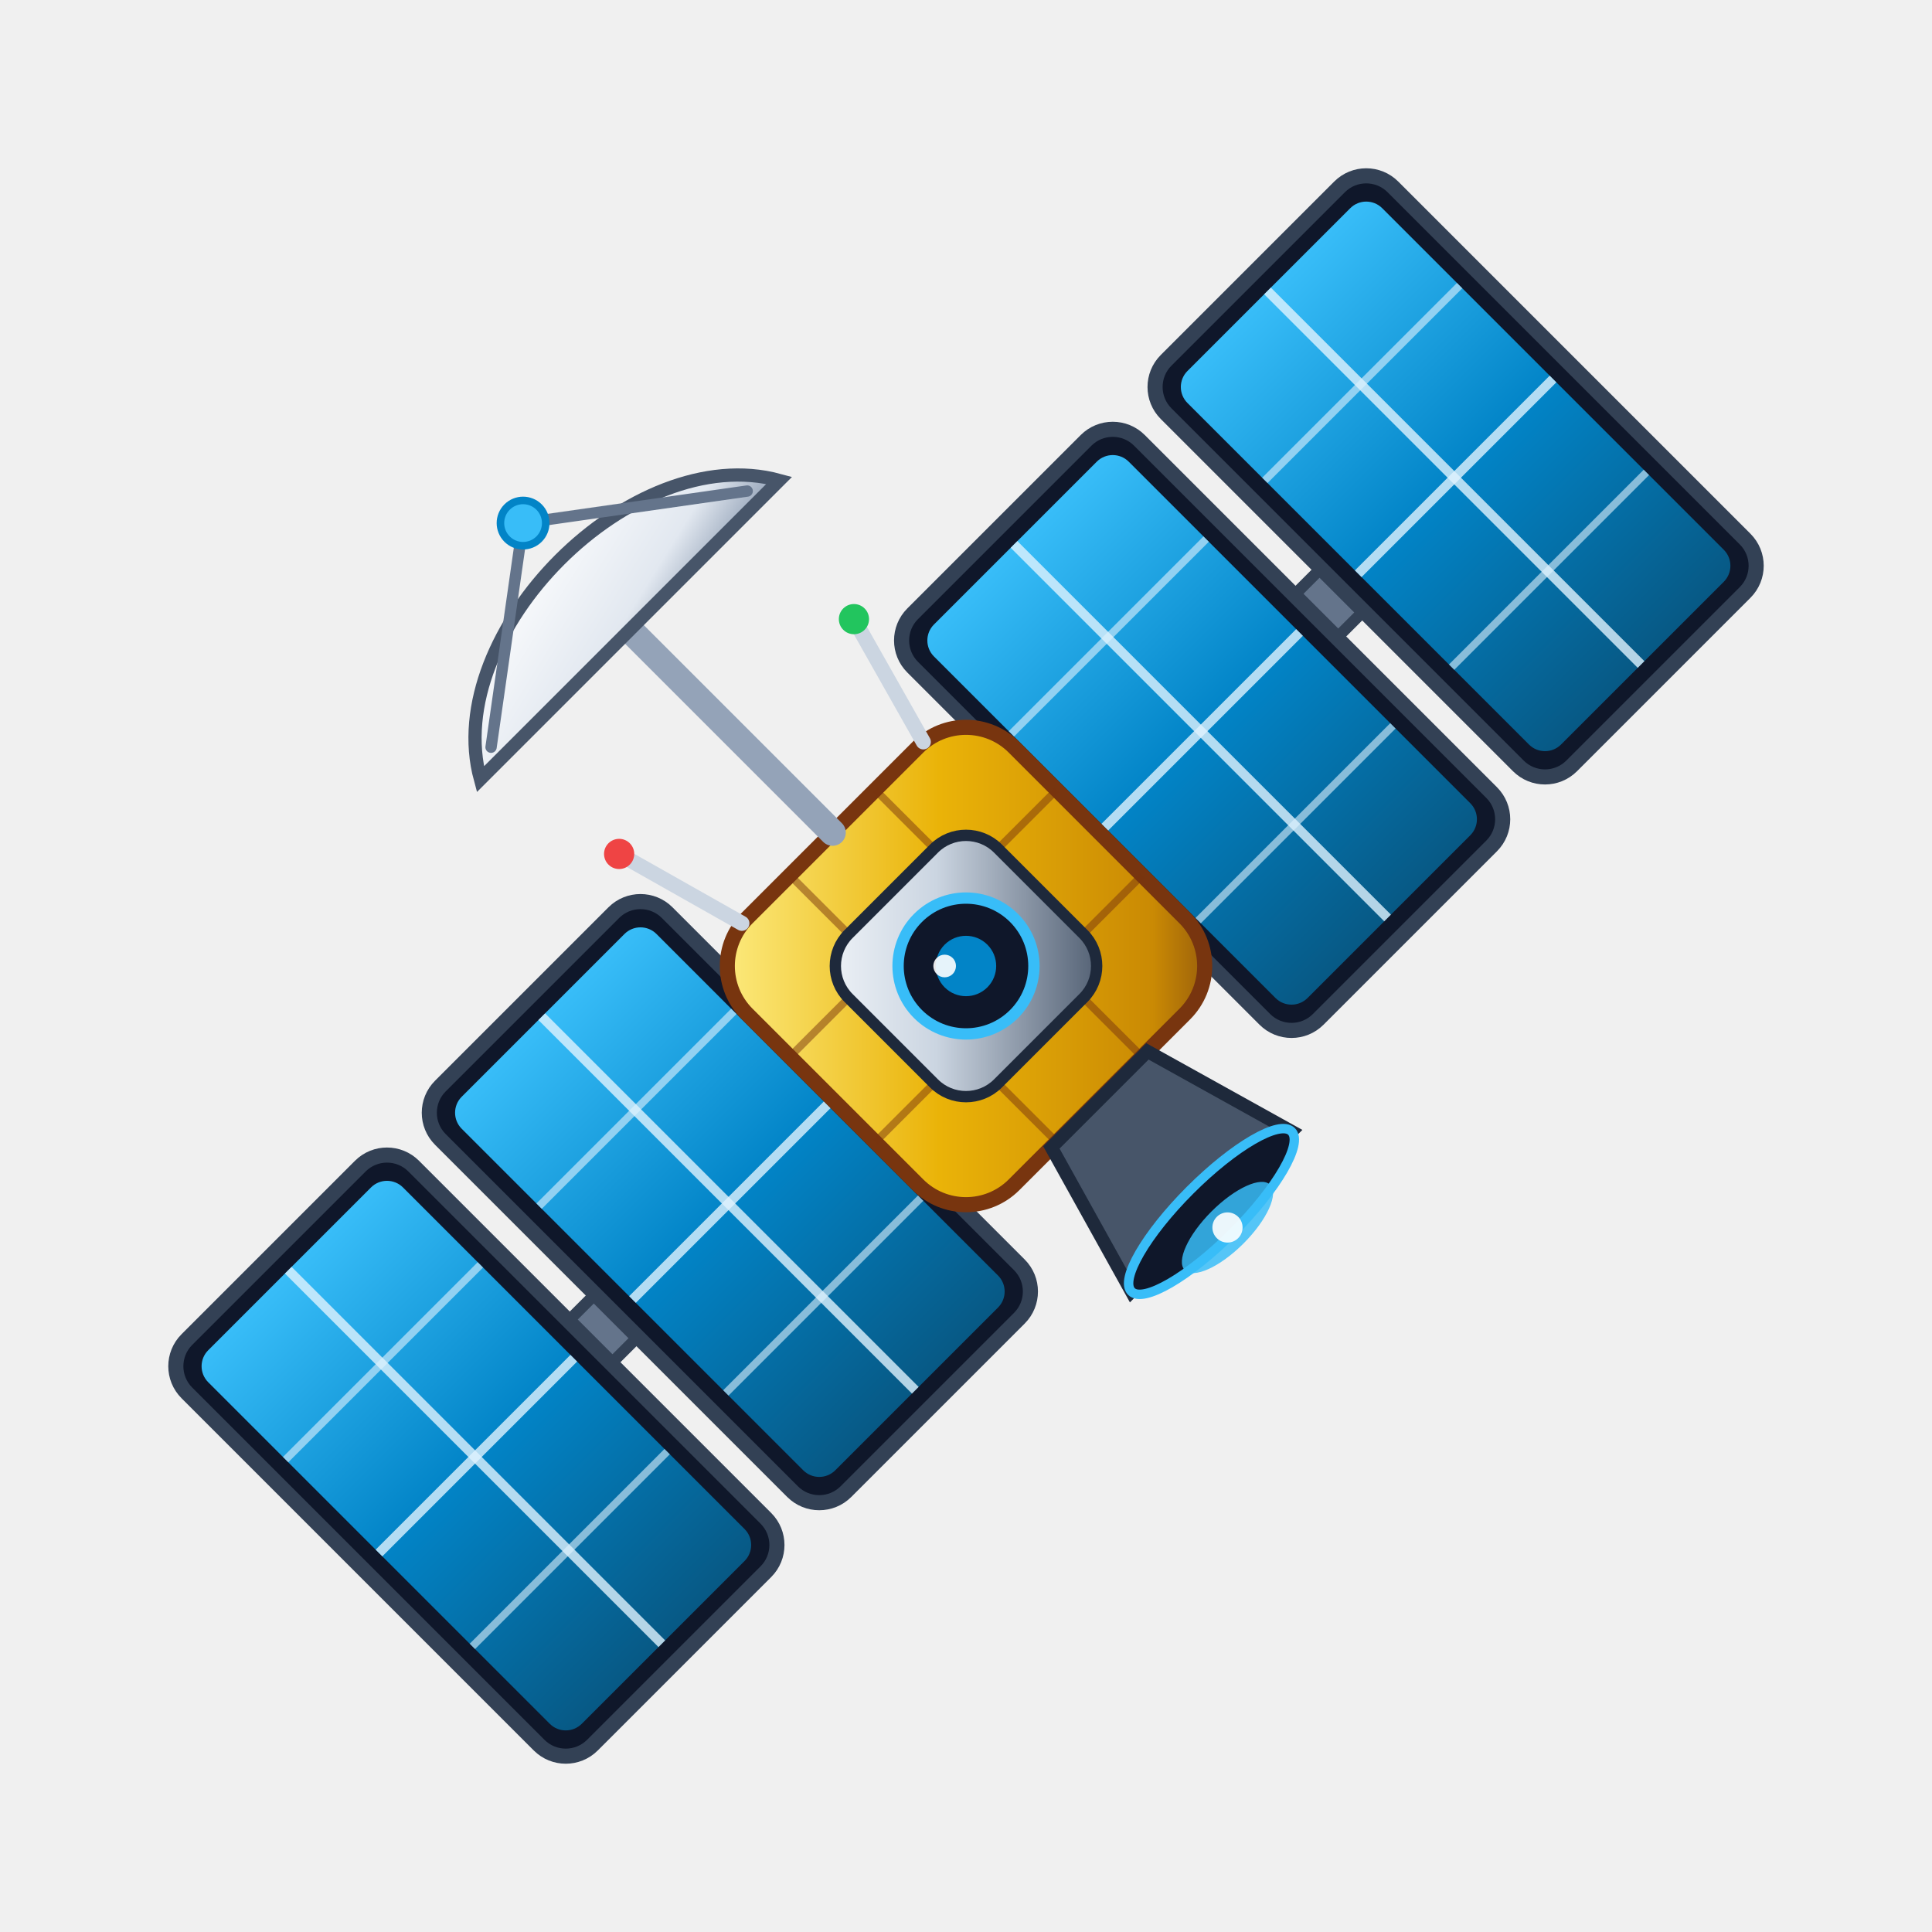
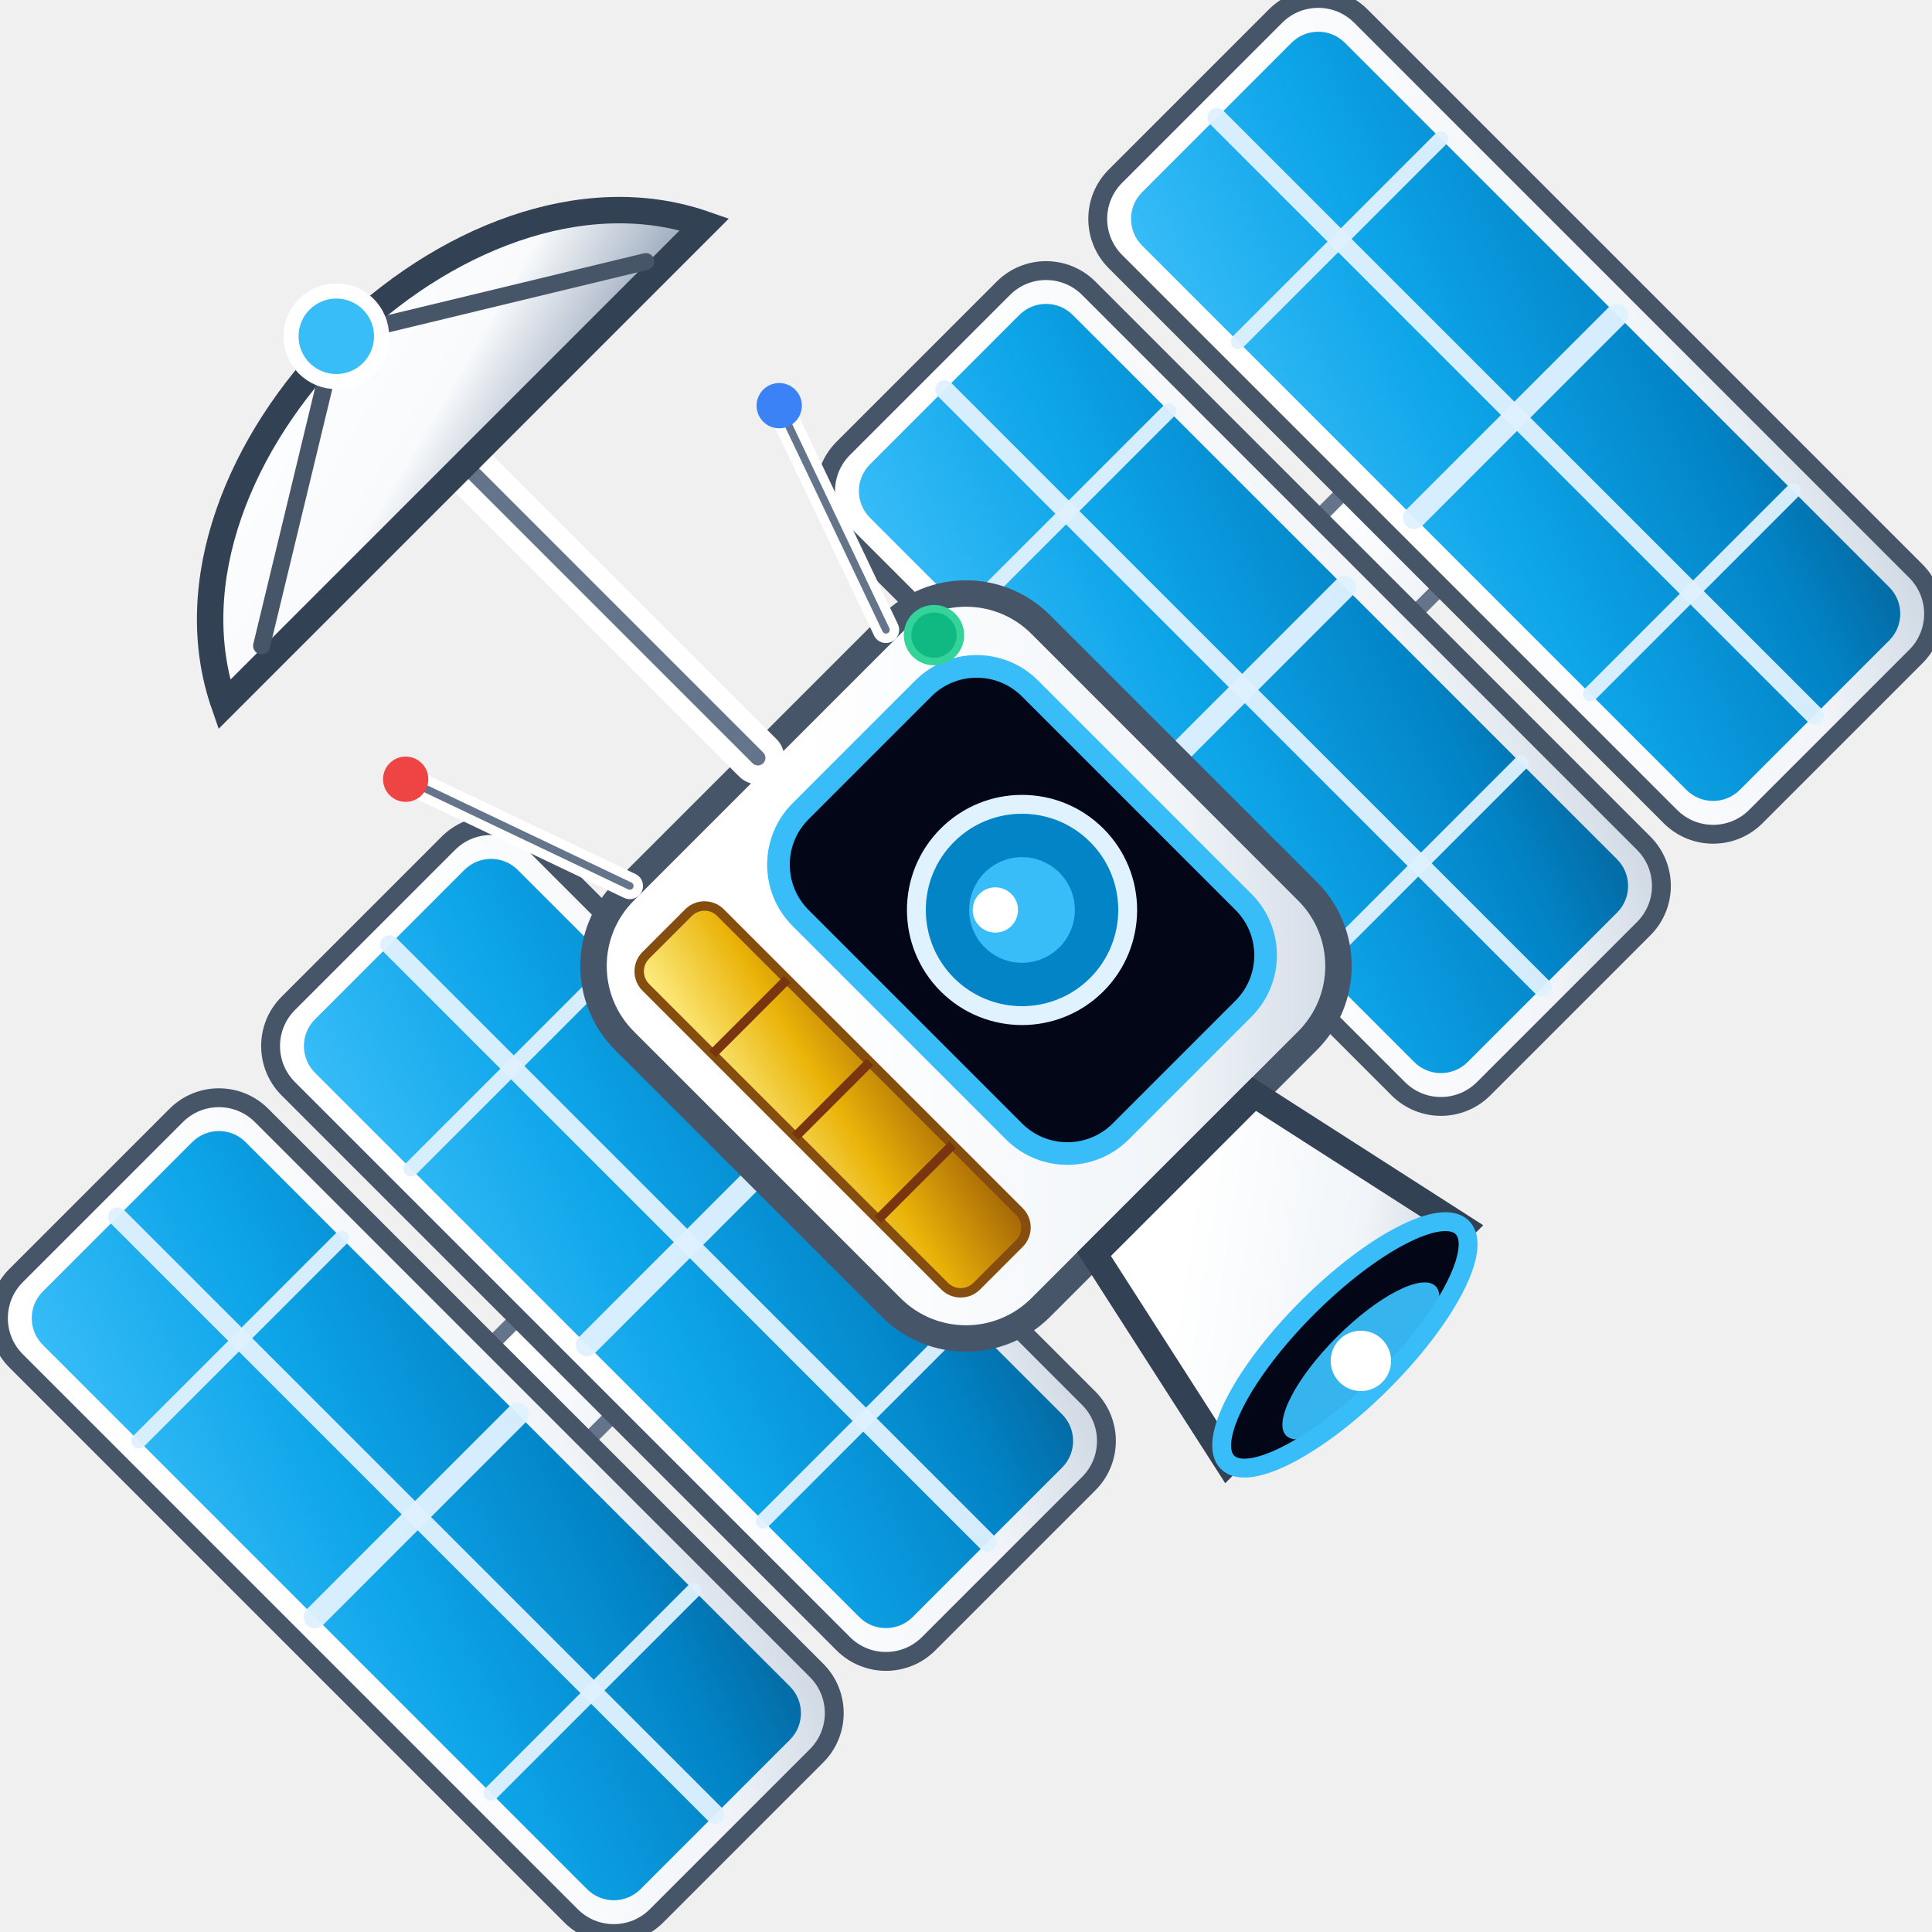
<svg xmlns="http://www.w3.org/2000/svg" viewBox="0 0 512 512" width="512" height="512">
  <defs>
-     <linearGradient id="busGrad" x1="0%" y1="0%" x2="100%" y2="100%">
-       <stop offset="0%" stop-color="#f1f5f9" />
-       <stop offset="40%" stop-color="#cbd5e1" />
-       <stop offset="100%" stop-color="#475569" />
+     <linearGradient id="whiteHull" x1="0%" y1="0%" x2="100%" y2="100%">
+       <stop offset="0%" stop-color="#ffffff" />
+       <stop offset="30%" stop-color="#ffffff" />
+       <stop offset="75%" stop-color="#f1f5f9" />
+       <stop offset="100%" stop-color="#cbd5e1" />
+     </linearGradient>
+     <linearGradient id="solarPanel" x1="0%" y1="0%" x2="100%" y2="100%">
+       <stop offset="0%" stop-color="#38bdf8" />
+       <stop offset="40%" stop-color="#0ea5e9" />
+       <stop offset="80%" stop-color="#0284c7" />
+       <stop offset="100%" stop-color="#0369a1" />
    </linearGradient>
    <linearGradient id="goldFoil" x1="0%" y1="0%" x2="100%" y2="100%">
      <stop offset="0%" stop-color="#fef08a" />
-       <stop offset="45%" stop-color="#eab308" />
-       <stop offset="85%" stop-color="#ca8a04" />
-       <stop offset="100%" stop-color="#854d0e" />
+       <stop offset="50%" stop-color="#eab308" />
+       <stop offset="100%" stop-color="#a16207" />
    </linearGradient>
-     <linearGradient id="solarCell" x1="0%" y1="0%" x2="0%" y2="100%">
-       <stop offset="0%" stop-color="#38bdf8" />
-       <stop offset="50%" stop-color="#0284c7" />
-       <stop offset="100%" stop-color="#075985" />
-     </linearGradient>
-     <linearGradient id="dishGrad" x1="0%" y1="0%" x2="100%" y2="100%">
+     <linearGradient id="dishGloss" x1="0%" y1="0%" x2="100%" y2="100%">
      <stop offset="0%" stop-color="#ffffff" />
-       <stop offset="70%" stop-color="#e2e8f0" />
+       <stop offset="60%" stop-color="#f8fafc" />
      <stop offset="100%" stop-color="#94a3b8" />
    </linearGradient>
  </defs>
  <g transform="translate(256, 256) rotate(-45) translate(-256, -256)">
-     <rect x="90" y="248" width="100" height="16" rx="6" fill="#64748b" stroke="#334155" stroke-width="3" />
+     <rect x="30" y="238" width="170" height="36" rx="10" fill="url(#whiteHull)" stroke="#64748b" stroke-width="4" />
    <g>
-       <rect x="30" y="180" width="85" height="152" rx="10" fill="#0f172a" stroke="#334155" stroke-width="4" />
-       <rect x="36" y="186" width="73" height="140" rx="6" fill="url(#solarCell)" />
-       <line x1="36" y1="221" x2="109" y2="221" stroke="#e0f2fe" stroke-width="2" stroke-opacity="0.6" />
-       <line x1="36" y1="256" x2="109" y2="256" stroke="#e0f2fe" stroke-width="2.5" stroke-opacity="0.8" />
-       <line x1="36" y1="291" x2="109" y2="291" stroke="#e0f2fe" stroke-width="2" stroke-opacity="0.6" />
-       <line x1="72" y1="186" x2="72" y2="326" stroke="#e0f2fe" stroke-width="2.5" stroke-opacity="0.8" />
+       <rect x="4" y="136" width="92" height="240" rx="16" fill="url(#whiteHull)" stroke="#475569" stroke-width="5" />
+       <rect x="12" y="144" width="76" height="224" rx="10" fill="url(#solarPanel)" />
+       <line x1="12" y1="190" x2="88" y2="190" stroke="#e0f2fe" stroke-width="4" stroke-linecap="round" stroke-opacity="0.95" />
+       <line x1="12" y1="256" x2="88" y2="256" stroke="#e0f2fe" stroke-width="6" stroke-linecap="round" stroke-opacity="0.95" />
+       <line x1="12" y1="322" x2="88" y2="322" stroke="#e0f2fe" stroke-width="4" stroke-linecap="round" stroke-opacity="0.95" />
+       <line x1="50" y1="144" x2="50" y2="368" stroke="#e0f2fe" stroke-width="5" stroke-linecap="round" stroke-opacity="0.95" />
    </g>
    <g>
-       <rect x="125" y="180" width="85" height="152" rx="10" fill="#0f172a" stroke="#334155" stroke-width="4" />
-       <rect x="131" y="186" width="73" height="140" rx="6" fill="url(#solarCell)" />
-       <line x1="131" y1="221" x2="204" y2="221" stroke="#e0f2fe" stroke-width="2" stroke-opacity="0.6" />
-       <line x1="131" y1="256" x2="204" y2="256" stroke="#e0f2fe" stroke-width="2.5" stroke-opacity="0.8" />
-       <line x1="131" y1="291" x2="204" y2="291" stroke="#e0f2fe" stroke-width="2" stroke-opacity="0.6" />
-       <line x1="167" y1="186" x2="167" y2="326" stroke="#e0f2fe" stroke-width="2.5" stroke-opacity="0.8" />
+       <rect x="106" y="136" width="92" height="240" rx="16" fill="url(#whiteHull)" stroke="#475569" stroke-width="5" />
+       <rect x="114" y="144" width="76" height="224" rx="10" fill="url(#solarPanel)" />
+       <line x1="114" y1="190" x2="190" y2="190" stroke="#e0f2fe" stroke-width="4" stroke-linecap="round" stroke-opacity="0.95" />
+       <line x1="114" y1="256" x2="190" y2="256" stroke="#e0f2fe" stroke-width="6" stroke-linecap="round" stroke-opacity="0.95" />
+       <line x1="114" y1="322" x2="190" y2="322" stroke="#e0f2fe" stroke-width="4" stroke-linecap="round" stroke-opacity="0.95" />
+       <line x1="152" y1="144" x2="152" y2="368" stroke="#e0f2fe" stroke-width="5" stroke-linecap="round" stroke-opacity="0.95" />
    </g>
-     <rect x="322" y="248" width="100" height="16" rx="6" fill="#64748b" stroke="#334155" stroke-width="3" />
+     <rect x="312" y="238" width="170" height="36" rx="10" fill="url(#whiteHull)" stroke="#64748b" stroke-width="4" />
    <g>
-       <rect x="302" y="180" width="85" height="152" rx="10" fill="#0f172a" stroke="#334155" stroke-width="4" />
-       <rect x="308" y="186" width="73" height="140" rx="6" fill="url(#solarCell)" />
-       <line x1="308" y1="221" x2="381" y2="221" stroke="#e0f2fe" stroke-width="2" stroke-opacity="0.6" />
-       <line x1="308" y1="256" x2="381" y2="256" stroke="#e0f2fe" stroke-width="2.5" stroke-opacity="0.8" />
-       <line x1="308" y1="291" x2="381" y2="291" stroke="#e0f2fe" stroke-width="2" stroke-opacity="0.6" />
-       <line x1="344" y1="186" x2="344" y2="326" stroke="#e0f2fe" stroke-width="2.5" stroke-opacity="0.8" />
+       <rect x="314" y="136" width="92" height="240" rx="16" fill="url(#whiteHull)" stroke="#475569" stroke-width="5" />
+       <rect x="322" y="144" width="76" height="224" rx="10" fill="url(#solarPanel)" />
+       <line x1="322" y1="190" x2="398" y2="190" stroke="#e0f2fe" stroke-width="4" stroke-linecap="round" stroke-opacity="0.95" />
+       <line x1="322" y1="256" x2="398" y2="256" stroke="#e0f2fe" stroke-width="6" stroke-linecap="round" stroke-opacity="0.95" />
+       <line x1="322" y1="322" x2="398" y2="322" stroke="#e0f2fe" stroke-width="4" stroke-linecap="round" stroke-opacity="0.95" />
+       <line x1="360" y1="144" x2="360" y2="368" stroke="#e0f2fe" stroke-width="5" stroke-linecap="round" stroke-opacity="0.95" />
    </g>
    <g>
-       <rect x="397" y="180" width="85" height="152" rx="10" fill="#0f172a" stroke="#334155" stroke-width="4" />
-       <rect x="403" y="186" width="73" height="140" rx="6" fill="url(#solarCell)" />
-       <line x1="403" y1="221" x2="476" y2="221" stroke="#e0f2fe" stroke-width="2" stroke-opacity="0.6" />
-       <line x1="403" y1="256" x2="476" y2="256" stroke="#e0f2fe" stroke-width="2.5" stroke-opacity="0.8" />
-       <line x1="403" y1="291" x2="476" y2="291" stroke="#e0f2fe" stroke-width="2" stroke-opacity="0.6" />
-       <line x1="439" y1="186" x2="439" y2="326" stroke="#e0f2fe" stroke-width="2.5" stroke-opacity="0.8" />
+       <rect x="416" y="136" width="92" height="240" rx="16" fill="url(#whiteHull)" stroke="#475569" stroke-width="5" />
+       <rect x="424" y="144" width="76" height="224" rx="10" fill="url(#solarPanel)" />
+       <line x1="424" y1="190" x2="500" y2="190" stroke="#e0f2fe" stroke-width="4" stroke-linecap="round" stroke-opacity="0.95" />
+       <line x1="424" y1="256" x2="500" y2="256" stroke="#e0f2fe" stroke-width="6" stroke-linecap="round" stroke-opacity="0.95" />
+       <line x1="424" y1="322" x2="500" y2="322" stroke="#e0f2fe" stroke-width="4" stroke-linecap="round" stroke-opacity="0.95" />
+       <line x1="462" y1="144" x2="462" y2="368" stroke="#e0f2fe" stroke-width="5" stroke-linecap="round" stroke-opacity="0.95" />
    </g>
-     <rect x="206" y="206" width="100" height="100" rx="18" fill="url(#goldFoil)" stroke="#78350f" stroke-width="4" />
-     <line x1="206" y1="240" x2="306" y2="240" stroke="#78350f" stroke-width="2" stroke-opacity="0.5" />
-     <line x1="206" y1="272" x2="306" y2="272" stroke="#78350f" stroke-width="2" stroke-opacity="0.5" />
-     <line x1="240" y1="206" x2="240" y2="306" stroke="#78350f" stroke-width="2" stroke-opacity="0.5" />
-     <line x1="272" y1="206" x2="272" y2="306" stroke="#78350f" stroke-width="2" stroke-opacity="0.5" />
-     <rect x="228" y="228" width="56" height="56" rx="12" fill="url(#busGrad)" stroke="#1e293b" stroke-width="3" />
-     <circle cx="256" cy="256" r="18" fill="#0f172a" stroke="#38bdf8" stroke-width="3" />
-     <circle cx="256" cy="256" r="8" fill="#0284c7" />
-     <circle cx="252" cy="252" r="3" fill="#ffffff" opacity="0.9" />
-     <line x1="256" y1="206" x2="256" y2="130" stroke="#94a3b8" stroke-width="7" stroke-linecap="round" />
-     <path d="M200 130 C 220 95, 292 95, 312 130 Z" fill="url(#dishGrad)" stroke="#475569" stroke-width="3.5" />
-     <line x1="208" y1="126" x2="256" y2="90" stroke="#64748b" stroke-width="3" stroke-linecap="round" />
-     <line x1="304" y1="126" x2="256" y2="90" stroke="#64748b" stroke-width="3" stroke-linecap="round" />
-     <circle cx="256" cy="90" r="6" fill="#38bdf8" stroke="#0284c7" stroke-width="2" />
-     <line x1="222" y1="206" x2="212" y2="170" stroke="#cbd5e1" stroke-width="4" stroke-linecap="round" />
-     <circle cx="212" cy="170" r="4" fill="#ef4444" />
-     <line x1="290" y1="206" x2="300" y2="170" stroke="#cbd5e1" stroke-width="4" stroke-linecap="round" />
-     <circle cx="300" cy="170" r="4" fill="#22c55e" />
-     <path d="M238 306 L226 348 L286 348 L274 306 Z" fill="#475569" stroke="#1e293b" stroke-width="3.5" />
-     <ellipse cx="256" cy="348" rx="30" ry="8" fill="#0f172a" stroke="#38bdf8" stroke-width="2.5" />
-     <ellipse cx="256" cy="354" rx="16" ry="6" fill="#38bdf8" opacity="0.85" />
-     <circle cx="256" cy="354" r="4" fill="#ffffff" opacity="0.9" />
+     <rect x="178" y="178" width="156" height="156" rx="28" fill="url(#whiteHull)" stroke="#475569" stroke-width="7" />
+     <rect x="192" y="194" width="28" height="124" rx="6" fill="url(#goldFoil)" stroke="#854d0e" stroke-width="2.5" />
+     <line x1="192" y1="225" x2="220" y2="225" stroke="#78350f" stroke-width="2.5" />
+     <line x1="192" y1="256" x2="220" y2="256" stroke="#78350f" stroke-width="2.5" />
+     <line x1="192" y1="287" x2="220" y2="287" stroke="#78350f" stroke-width="2.5" />
+     <rect x="234" y="196" width="86" height="120" rx="20" fill="#020617" stroke="#38bdf8" stroke-width="6" />
+     <circle cx="277" cy="256" r="28" fill="#0284c7" stroke="#e0f2fe" stroke-width="5" />
+     <circle cx="277" cy="256" r="14" fill="#38bdf8" />
+     <circle cx="272" cy="251" r="6" fill="#ffffff" />
+     <circle cx="312" cy="188" r="7" fill="#10b981" stroke="#34d399" stroke-width="2" />
+     <line x1="256" y1="178" x2="256" y2="68" stroke="#ffffff" stroke-width="14" stroke-linecap="round" />
+     <line x1="256" y1="178" x2="256" y2="68" stroke="#64748b" stroke-width="4" stroke-linecap="round" />
+     <path d="M166 68 C 196 6, 316 6, 346 68 Z" fill="url(#dishGloss)" stroke="#334155" stroke-width="7" />
+     <line x1="184" y1="64" x2="256" y2="20" stroke="#475569" stroke-width="4.5" stroke-linecap="round" />
+     <line x1="328" y1="64" x2="256" y2="20" stroke="#475569" stroke-width="4.5" stroke-linecap="round" />
+     <circle cx="256" cy="20" r="12" fill="#38bdf8" stroke="#ffffff" stroke-width="4" />
+     <line x1="208" y1="178" x2="186" y2="116" stroke="#ffffff" stroke-width="7" stroke-linecap="round" />
+     <line x1="208" y1="178" x2="186" y2="116" stroke="#64748b" stroke-width="2" stroke-linecap="round" />
+     <circle cx="186" cy="116" r="6" fill="#ef4444" />
+     <line x1="304" y1="178" x2="326" y2="116" stroke="#ffffff" stroke-width="7" stroke-linecap="round" />
+     <line x1="304" y1="178" x2="326" y2="116" stroke="#64748b" stroke-width="2" stroke-linecap="round" />
+     <circle cx="326" cy="116" r="6" fill="#3b82f6" />
+     <path d="M226 334 L212 398 L300 398 L286 334 Z" fill="url(#whiteHull)" stroke="#334155" stroke-width="7" />
+     <ellipse cx="256" cy="398" rx="44" ry="14" fill="#020617" stroke="#38bdf8" stroke-width="5" />
+     <ellipse cx="256" cy="404" rx="28" ry="9" fill="#38bdf8" opacity="0.95" />
+     <circle cx="256" cy="404" r="8" fill="#ffffff" />
  </g>
</svg>
